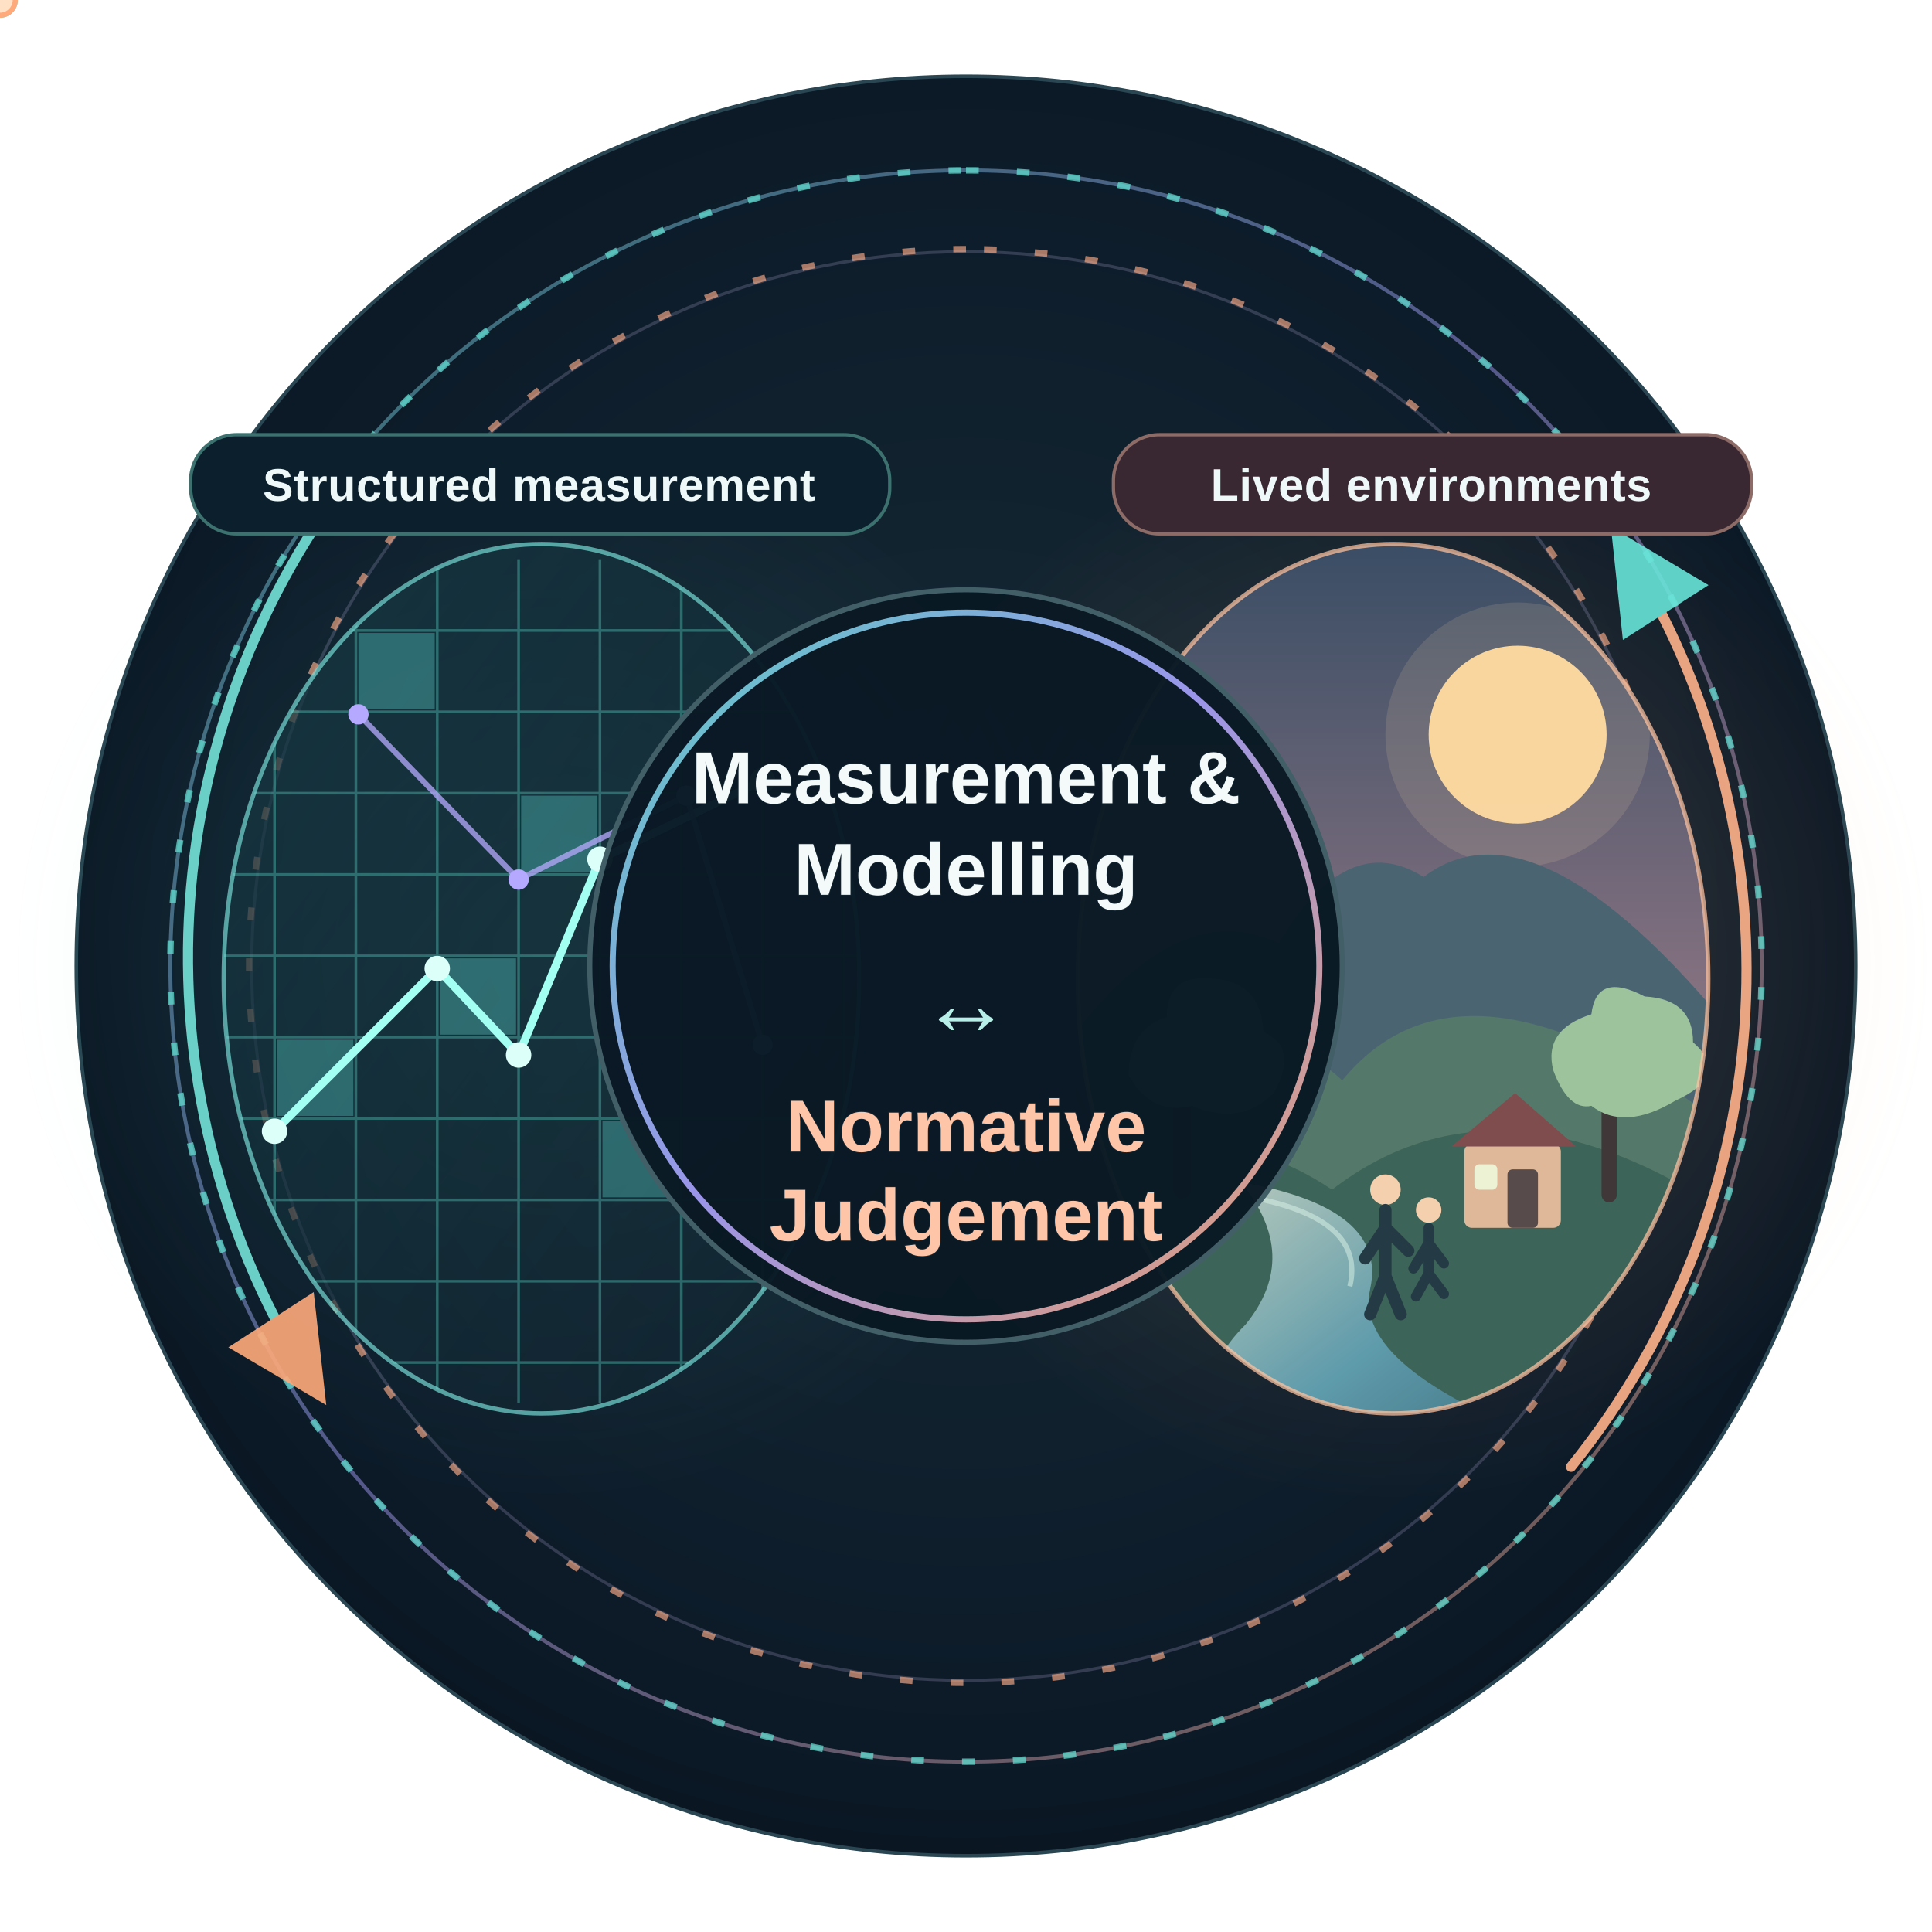
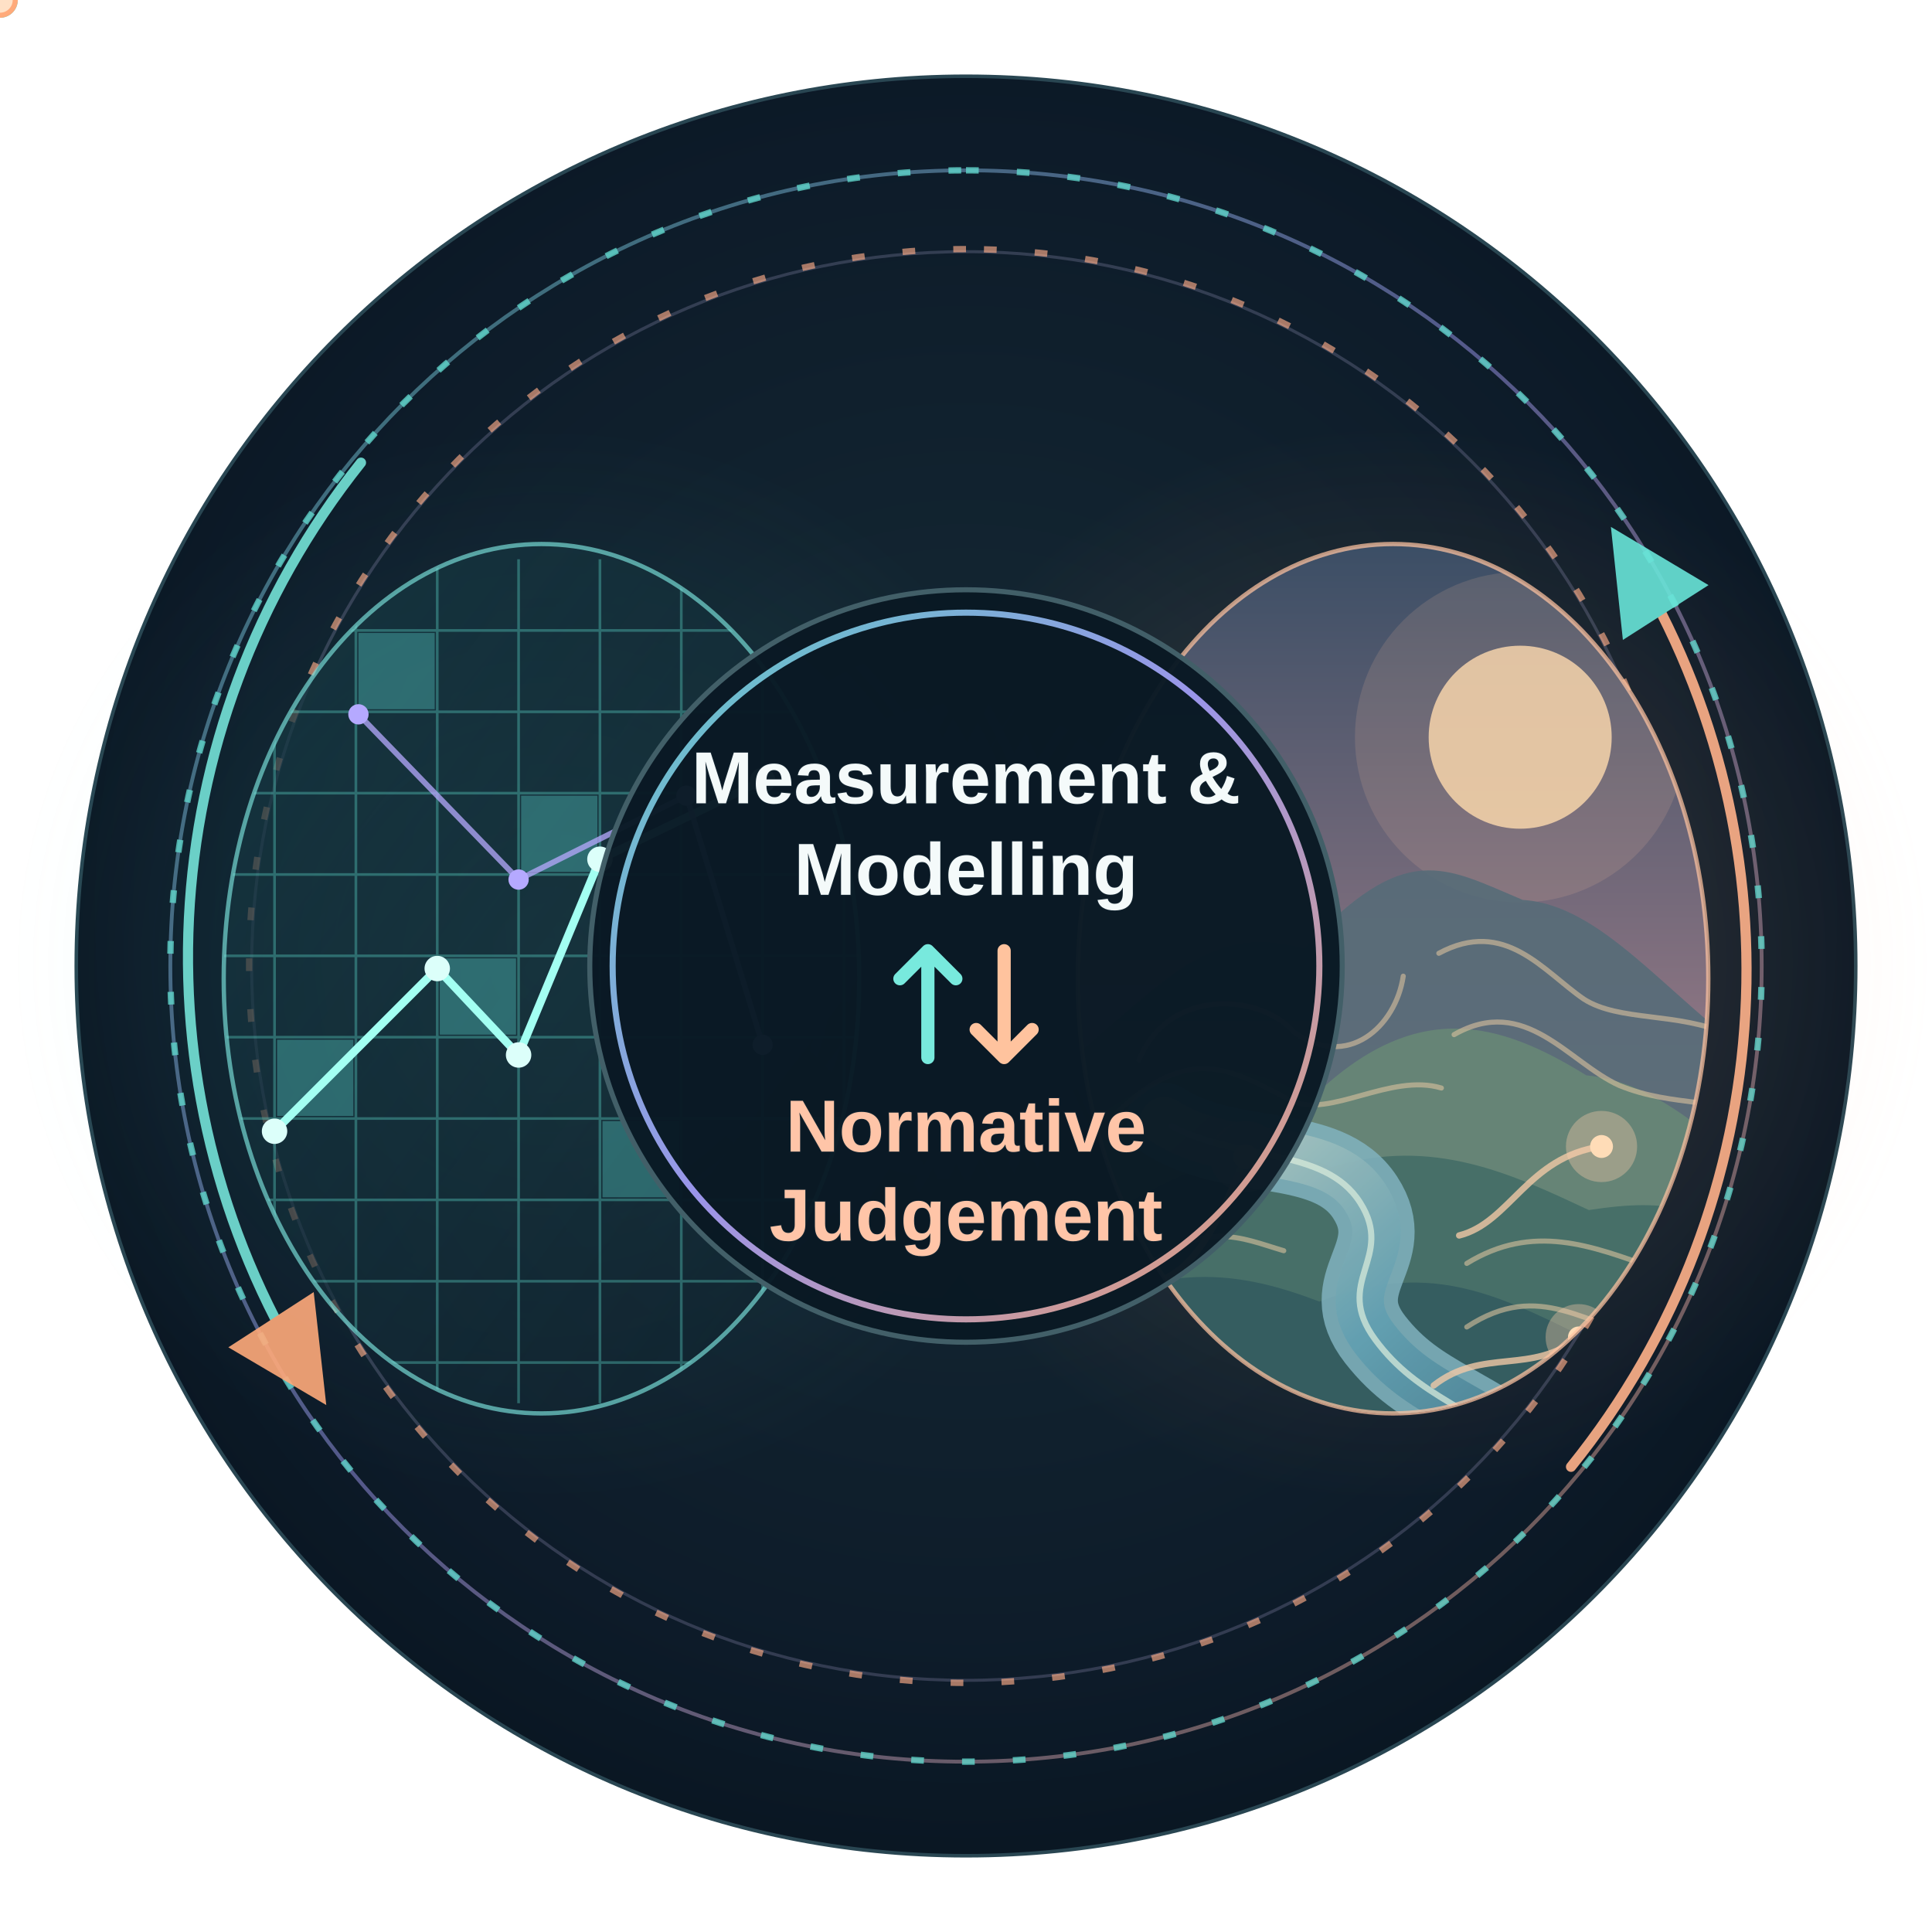
<svg xmlns="http://www.w3.org/2000/svg" viewBox="0 0 760 760" role="img" aria-labelledby="svg-title svg-description">
  <defs>
    <radialGradient id="ground" cx="50%" cy="47%" r="64%">
      <stop stop-color="#162b36" />
      <stop offset=".67" stop-color="#0d1b29" />
      <stop offset="1" stop-color="#06111b" />
    </radialGradient>
    <radialGradient id="teal-glow">
      <stop stop-color="#52ddcc" stop-opacity=".14" />
      <stop offset="1" stop-color="#52ddcc" stop-opacity="0" />
    </radialGradient>
    <radialGradient id="warm-glow">
      <stop stop-color="#ffad79" stop-opacity=".19" />
      <stop offset="1" stop-color="#ffad79" stop-opacity="0" />
    </radialGradient>
    <linearGradient id="ring-colors" x1="0" x2="1" y1="0" y2="1">
      <stop stop-color="#64e1d3" />
      <stop offset=".47" stop-color="#aaa2ff" />
      <stop offset="1" stop-color="#ffad79" />
    </linearGradient>
    <linearGradient id="sky" x1="0" y1="0" x2="0" y2="1">
      <stop stop-color="#354b63" />
      <stop offset=".65" stop-color="#9b7c88" />
      <stop offset="1" stop-color="#efad79" />
    </linearGradient>
    <linearGradient id="river" x1="0" y1="0" x2="1" y2="1">
      <stop stop-color="#c0d0c3" />
      <stop offset=".55" stop-color="#609eb0" />
      <stop offset="1" stop-color="#3f7183" />
    </linearGradient>
    <linearGradient id="grid-fill" x1="0" y1="0" x2="1" y2="1">
      <stop stop-color="#173b45" stop-opacity=".75" />
      <stop offset="1" stop-color="#10202c" stop-opacity=".55" />
    </linearGradient>
    <clipPath id="land-window">
      <ellipse cx="548" cy="385" rx="124" ry="171" />
    </clipPath>
    <clipPath id="grid-window">
      <ellipse cx="213" cy="385" rx="125" ry="171" />
    </clipPath>
    <marker id="arrow-to-world" markerWidth="10" markerHeight="10" refX="8" refY="5" orient="auto">
      <path d="M0 0L10 5L0 10Z" fill="#ffaa7a" />
    </marker>
    <marker id="arrow-to-data" markerWidth="10" markerHeight="10" refX="8" refY="5" orient="auto">
      <path d="M0 0L10 5L0 10Z" fill="#68e4d8" />
    </marker>
    <path id="cw-path" d="M380 67 A313 313 0 1 1 380 693 A313 313 0 1 1 380 67" />
    <path id="ccw-path" d="M380 98 A282 282 0 1 0 380 662 A282 282 0 1 0 380 98" />
  </defs>
  <style>
  .diagram-font {font-family:"Nunito Sans","Trebuchet MS",Arial,sans-serif}
  .label {font-family:"Nunito Sans","Trebuchet MS",Arial,sans-serif;fill:#eff8f8;font-weight:750;font-size:18px;letter-spacing:.2px}
  .mini {font-family:"Nunito Sans","Trebuchet MS",Arial,sans-serif;fill:#cadce0;font-weight:700;font-size:17px;letter-spacing:.1px}
  .orbit-cw {fill:none;stroke:#62dace;stroke-width:2.5;stroke-dasharray:5 15;stroke-opacity:.76;animation:move-cw 11s linear infinite}
  .orbit-ccw {fill:none;stroke:#ffae88;stroke-width:2.5;stroke-dasharray:5 15;stroke-opacity:.64;animation:move-ccw 11s linear infinite}
  .center-label {font-family:"Nunito Sans","Trebuchet MS",Arial,sans-serif;fill:#f4fafa;font-weight:750;font-size:29px;text-anchor:middle;paint-order:stroke;stroke:#122430;stroke-width:.6px}
  .center-norm {fill:#ffc5a8}
  .center-arrow {font-family:"Trebuchet MS",Arial,sans-serif;fill:#b7eee7;font-weight:700;font-size:36px;text-anchor:middle}
  @keyframes move-cw {to {stroke-dashoffset:-240}}
  @keyframes move-ccw {to {stroke-dashoffset:240}}
  @keyframes brighten {0%,100%{opacity:.8}50%{opacity:1}}
  .glow-cycle {animation:brighten 6s ease-in-out infinite}
  @media (prefers-reduced-motion:reduce){.orbit-cw,.orbit-ccw,.glow-cycle{animation:none}animateMotion{display:none}}
</style>
  <circle cx="380" cy="380" r="350" fill="url(#ground)" stroke="#294652" stroke-width="1.4" />
  <circle cx="216" cy="379" r="213" fill="url(#teal-glow)" />
  <circle cx="548" cy="379" r="213" fill="url(#warm-glow)" />
  <circle cx="380" cy="380" r="313" fill="none" stroke="url(#ring-colors)" stroke-width="1.5" opacity=".46" />
  <circle cx="380" cy="380" r="281" fill="none" stroke="#a39ec8" stroke-width="1.2" opacity=".25" />
  <use href="#cw-path" class="orbit-cw" />
  <use href="#ccw-path" class="orbit-ccw" />
  <path d="M142 182 A312 312 0 0 0 124 546" fill="none" stroke="#74e2d7" stroke-width="4" opacity=".9" marker-end="url(#arrow-to-world)" stroke-linecap="round" />
  <path d="M618 577 A311 311 0 0 0 638 214" fill="none" stroke="#ffb18a" stroke-width="4" opacity=".9" marker-end="url(#arrow-to-data)" stroke-linecap="round" />
  <circle r="6" fill="#c8fff5" stroke="#50d9cf" stroke-width="2">
    <animateMotion dur="16s" repeatCount="indefinite">
      <mpath href="#cw-path" />
    </animateMotion>
  </circle>
  <circle r="6" fill="#ffe1c6" stroke="#ffaa7a" stroke-width="2">
    <animateMotion dur="17s" repeatCount="indefinite">
      <mpath href="#ccw-path" />
    </animateMotion>
  </circle>
  <g clip-path="url(#grid-window)">
    <rect x="78" y="205" width="269" height="355" fill="url(#grid-fill)" />
    <path d="M108 220V552 M140 220V552 M172 220V552 M204 220V552 M236 220V552 M268 220V552 M300 220V552 M332 220V552 M81 248H347 M81 280H347 M81 312H347 M81 344H347 M81 376H347 M81 408H347 M81 440H347 M81 472H347 M81 504H347 M81 536H347" stroke="#5edacb" stroke-width="1.05" stroke-opacity=".36" />
    <g fill="#5fe0d6" opacity=".34">
      <rect x="141" y="249" width="30" height="30" />
      <rect x="205" y="313" width="30" height="30" />
      <rect x="173" y="377" width="30" height="30" />
      <rect x="237" y="441" width="30" height="30" />
      <rect x="109" y="409" width="30" height="30" />
    </g>
    <path d="M108 445L172 381L204 415L236 338L300 307" stroke="#a3fff2" stroke-width="3.2" stroke-linejoin="round" fill="none" />
    <path d="M141 281L204 346L270 313L300 411" stroke="#b6a9ff" stroke-opacity=".75" stroke-width="2.2" fill="none" />
    <g fill="#dcfffa">
      <circle cx="108" cy="445" r="5" />
      <circle cx="172" cy="381" r="5" />
      <circle cx="204" cy="415" r="5" />
      <circle cx="236" cy="338" r="5" />
      <circle cx="300" cy="307" r="5" />
    </g>
    <g fill="#b5a9ff">
      <circle cx="141" cy="281" r="4" />
      <circle cx="204" cy="346" r="4" />
      <circle cx="270" cy="313" r="4" />
      <circle cx="300" cy="411" r="4" />
    </g>
  </g>
  <ellipse cx="213" cy="385" rx="125" ry="171" fill="none" stroke="#78ded7" stroke-width="1.7" opacity=".68" />
  <g clip-path="url(#land-window)">
-     <rect x="422" y="202" width="253" height="370" fill="url(#sky)" />
-     <circle cx="597" cy="289" r="35" fill="#ffda9e" opacity=".95" />
-     <circle cx="597" cy="289" r="52" fill="#ffe0ab" opacity=".13" />
-     <path d="M411 423Q459 350 503 371Q530 326 560 345Q606 310 688 414V569H415Z" fill="#4b6472" />
-     <path d="M412 459Q480 380 528 425Q578 364 688 450V563H412Z" fill="#547869" />
-     <path d="M410 482Q466 429 524 468Q594 414 692 486V568H409Z" fill="#3d6458" />
-     <path d="M488 465Q546 475 539 507Q532 538 612 568H498Q461 550 490 521Q512 494 488 465Z" fill="url(#river)" opacity=".94" />
-     <path d="M497 472Q537 481 531 506" fill="none" stroke="#d6efe3" stroke-width="2" opacity=".55" />
-     <g>
-       <path d="M465 468V427" stroke="#342f33" stroke-width="7" stroke-linecap="round" />
-       <path d="M444 423Q444 405 459 400Q459 383 477 385Q496 386 497 406Q511 412 501 430Q488 443 469 435Q453 439 444 423" fill="#8ec19c" />
+     <rect x="420" y="199" width="260" height="376" fill="url(#sky)" />
+     <circle cx="598" cy="290" r="36" fill="#ffdeb0" opacity=".80" />
+     <circle cx="598" cy="290" r="65" fill="#ffc5a2" opacity=".14" />
+     <path d="M410 426 C458 388 473 362 513 373 C553 330 568 341 599 354 C630 356 655 391 690 416 L690 572 L410 572Z" fill="#566b78" opacity=".9" />
+     <path d="M406 459 C456 417 479 412 516 432 C557 392 590 402 624 423 C654 426 673 449 699 466 L699 573 L406 573Z" fill="#668476" />
+     <path d="M403 496 C455 468 485 443 524 459 C564 447 595 462 625 476 C658 471 671 475 700 497 L700 579 L403 579Z" fill="#476f68" />
+     <path d="M408 525 C456 493 490 501 519 512 C561 496 587 508 623 526 C653 516 678 533 692 539 L692 576 L408 576Z" fill="#355d60" />
+     <path d="M458 441 C484 458 522 448 537 471 S523 504 541 527 S578 550 618 582" stroke="#82b4c2" stroke-width="30" fill="none" stroke-linecap="round" opacity=".82" />
+     <path d="M458 441 C484 458 522 448 537 471 S523 504 541 527 S578 550 618 582" stroke="url(#river)" stroke-width="19" fill="none" stroke-linecap="round" opacity=".9" />
+     <path d="M461 443 C487 457 521 451 535 473 S524 504 541 527 S579 553 613 580" stroke="#d9ecdc" stroke-width="2.4" fill="none" stroke-linecap="round" opacity=".73" />
+     <g fill="none" stroke-linecap="round" stroke="#dfc49f" stroke-width="2" opacity=".58">
+       <path d="M448 417 C460 388 496 391 509 406 C530 421 549 404 552 384" />
+       <path d="M439 438 C468 410 485 421 508 433 C523 440 547 422 567 428" />
+       <path d="M566 375 C592 361 607 382 623 393 C637 402 660 398 680 407" />
+       <path d="M572 407 C600 391 617 418 637 427 C659 436 678 431 694 442" />
+       <path d="M448 501 C473 479 488 487 505 492" />
+       <path d="M577 497 C603 481 626 490 651 499 C672 502 687 500 702 496" />
+       <path d="M577 522 C606 503 624 522 651 527 C669 532 683 527 697 523" />
    </g>
-     <g>
-       <path d="M633 470V427" stroke="#403838" stroke-width="6" stroke-linecap="round" />
-       <path d="M611 421Q607 405 626 399Q628 382 647 392Q666 393 666 410Q681 423 659 433Q639 445 626 435Q617 437 611 421" fill="#9dc39c" />
+     <g fill="none" stroke="#f5cba7" stroke-width="2.5" stroke-linecap="round" opacity=".78">
+       <path d="M458 503 C474 496 483 471 490 455" />
+       <path d="M574 486 C594 481 601 455 630 451" />
+       <path d="M564 545 C583 530 603 541 621 526" />
    </g>
-     <g>
-       <rect x="576" y="450" width="38" height="33" rx="3" fill="#dfb89a" />
-       <path d="M571 451L596 430L620 451Z" fill="#7f4d4d" />
-       <rect x="593" y="460" width="12" height="23" rx="2" fill="#584b4b" />
-       <rect x="580" y="458" width="9" height="10" rx="2" fill="#edf2d5" />
+     <g fill="#ffe4bd">
+       <circle cx="490" cy="455" r="4.8" />
+       <circle cx="630" cy="451" r="4.5" />
+       <circle cx="621" cy="526" r="4.2" />
    </g>
-     <g fill="#f5d0ae">
-       <circle cx="545" cy="468" r="6" />
-       <circle cx="562" cy="476" r="5" />
-     </g>
-     <g stroke="#243b45" stroke-linecap="round" fill="none">
-       <path d="M545 476V502M545 483L537 495M545 483L554 492M545 502L539 517M545 502L551 517" stroke-width="4.8" />
-       <path d="M562 483V501M562 489L556 499M562 489L568 497M562 501L557 510M562 501L568 509" stroke-width="4" />
+     <g fill="#ffcfac" opacity=".35">
+       <circle cx="490" cy="455" r="14" />
+       <circle cx="630" cy="451" r="14" />
+       <circle cx="621" cy="526" r="13" />
    </g>
  </g>
  <ellipse cx="548" cy="385" rx="124" ry="171" fill="none" stroke="#ffc3a1" stroke-width="1.7" opacity=".72" />
  <circle cx="380" cy="380" r="148" fill="#0a1924" fill-opacity=".97" stroke="#425f68" stroke-width="2" />
  <circle cx="380" cy="380" r="139" fill="none" stroke="url(#ring-colors)" stroke-width="2.4" opacity=".9" />
  <text class="center-label" x="380" y="316">Measurement &amp;</text>
  <text class="center-label" x="380" y="352">Modelling</text>
-   <text class="center-arrow" x="380" y="407">↔</text>
+   <g fill="none" stroke-width="5.2" stroke-linecap="round" stroke-linejoin="round">
+     <path d="M365 416V374 M354 385L365 374L376 385" stroke="#78e9dd" />
+     <path d="M395 374V416 M384 405L395 416L406 405" stroke="#ffc39e" />
+   </g>
  <text class="center-label center-norm" x="380" y="453">Normative</text>
  <text class="center-label center-norm" x="380" y="488">Judgement</text>
-   <rect x="75" y="171" width="275" height="39" rx="18" fill="#0b202c" stroke="#3c716f" stroke-width="1.3" />
-   <text x="212" y="197" class="label" text-anchor="middle">Structured measurement</text>
-   <rect x="438" y="171" width="251" height="39" rx="18" fill="#392832" stroke="#8d6b66" stroke-width="1.3" />
-   <text x="563" y="197" class="label" text-anchor="middle">Lived environments</text>
</svg>
